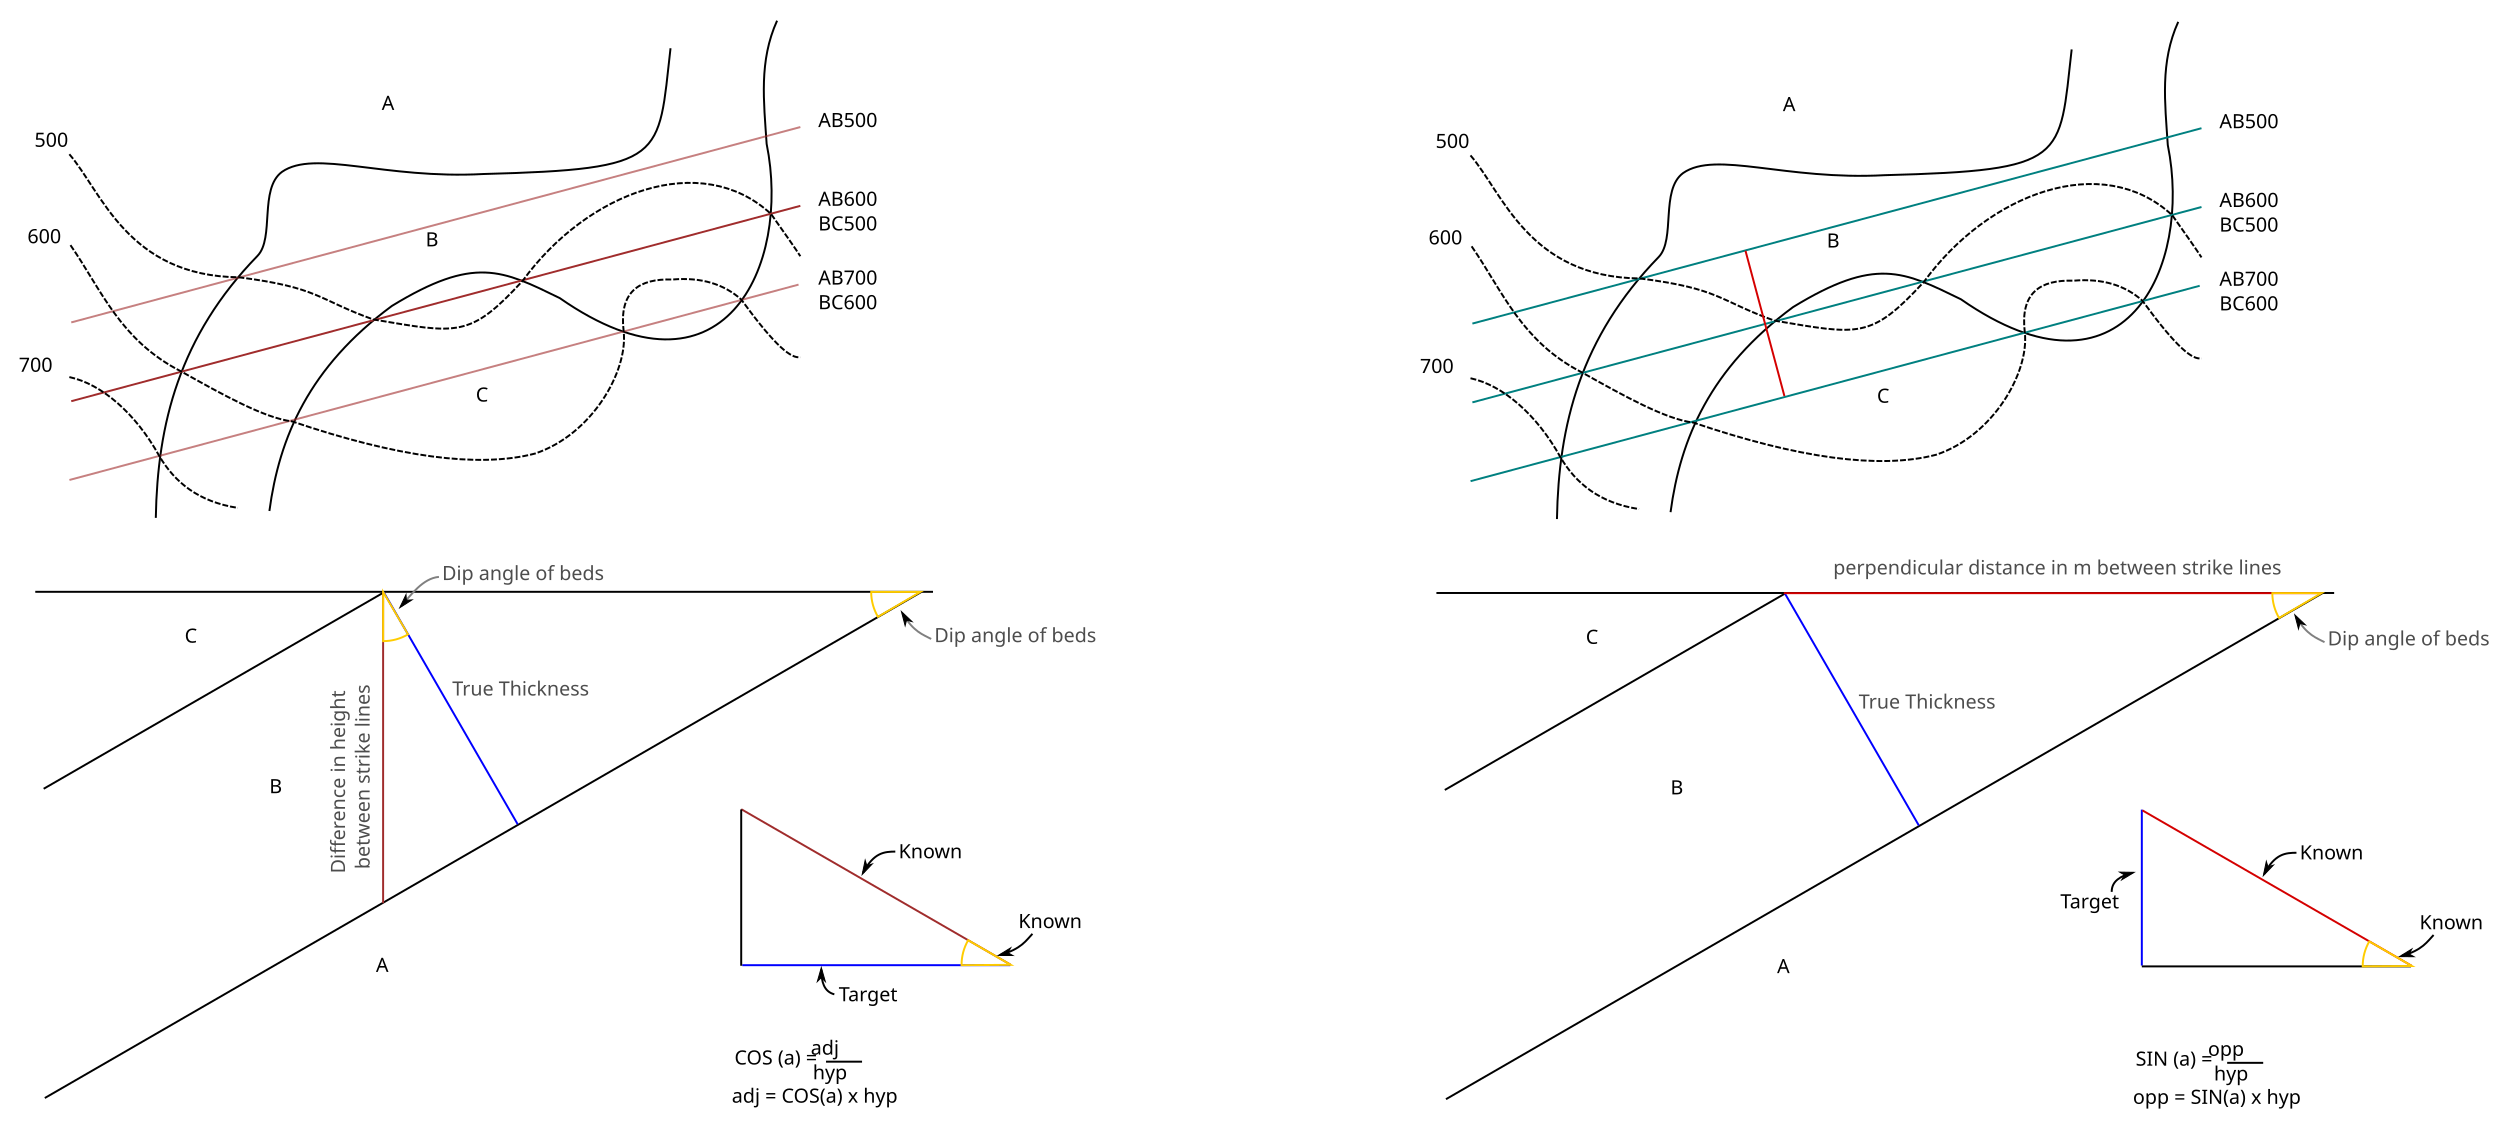
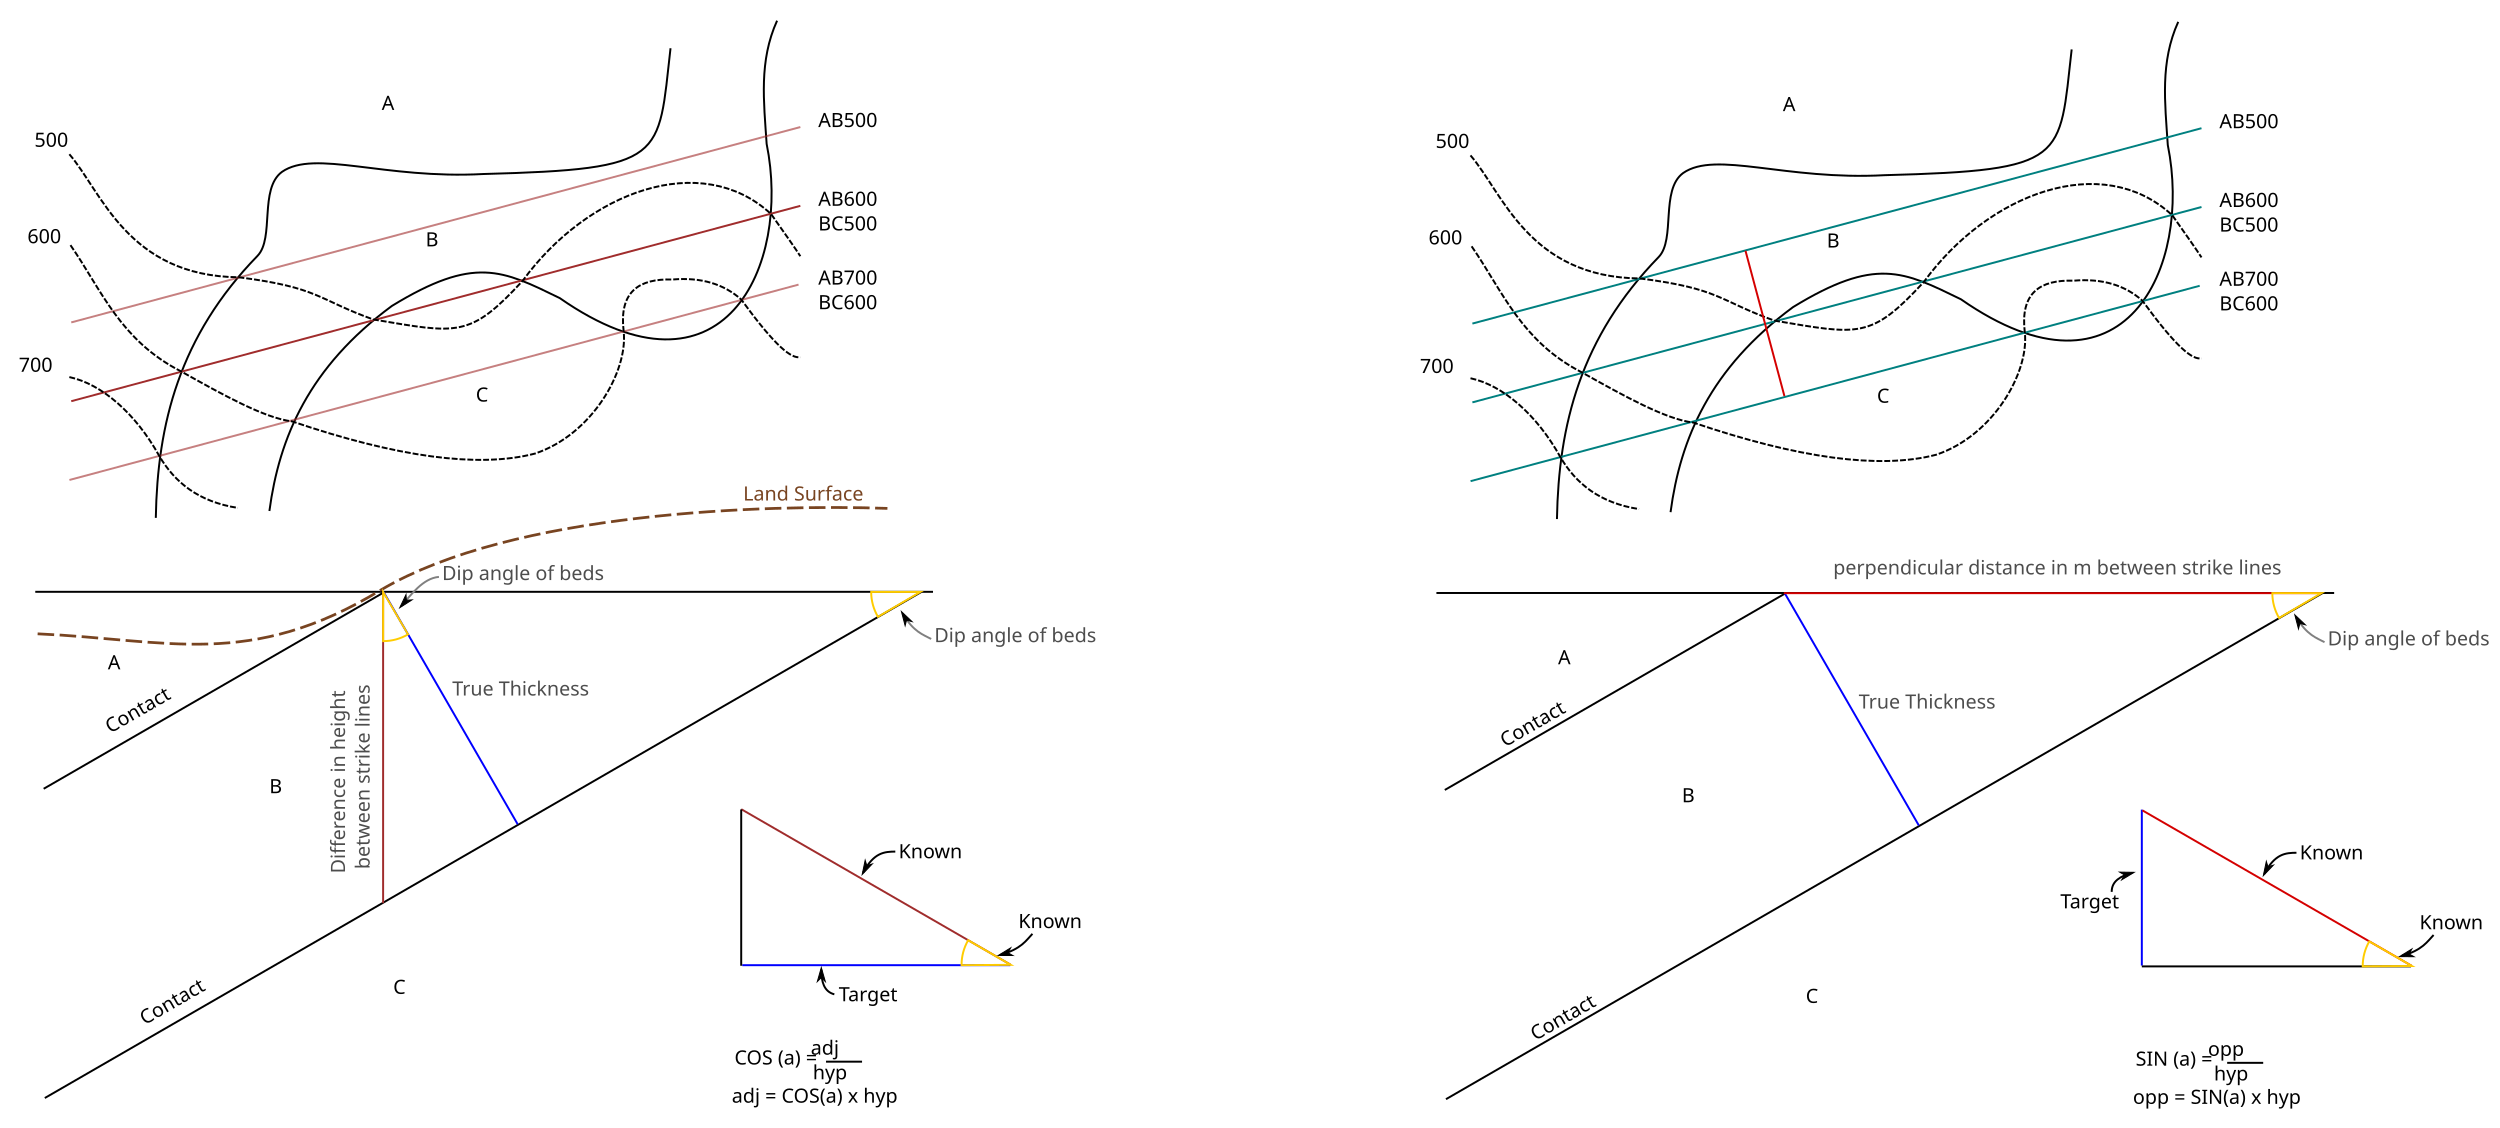
<svg xmlns="http://www.w3.org/2000/svg" width="1269.297" height="572.556" id="svg2" version="1.1">
  <defs id="defs4">
    <marker orient="auto" refY="0" refX="0" id="Arrow1Mend" style="overflow:visible">
      <path id="path4039" d="M 0,0 5,-5 -12.5,0 5,5 0,0 z" style="fill-rule:evenodd;stroke:#000000;stroke-width:1pt" transform="matrix(-0.4,0,0,-0.4,-4,0)" />
    </marker>
    <marker orient="auto" refY="0" refX="0" id="Arrow1Mend-1" style="overflow:visible">
      <path id="path4039-7" d="M 0,0 5,-5 -12.5,0 5,5 0,0 z" style="fill-rule:evenodd;stroke:#000000;stroke-width:1pt" transform="matrix(-0.4,0,0,-0.4,-4,0)" />
    </marker>
    <marker orient="auto" refY="0" refX="0" id="Arrow1Mend-1-5" style="overflow:visible">
      <path id="path4039-7-1" d="M 0,0 5,-5 -12.5,0 5,5 0,0 z" style="fill-rule:evenodd;stroke:#000000;stroke-width:1pt" transform="matrix(-0.4,0,0,-0.4,-4,0)" />
    </marker>
    <marker orient="auto" refY="0" refX="0" id="Arrow1Mend-2" style="overflow:visible">
      <path id="path4039-0" d="M 0,0 5,-5 -12.5,0 5,5 0,0 z" style="fill-rule:evenodd;stroke:#000000;stroke-width:1pt" transform="matrix(-0.4,0,0,-0.4,-4,0)" />
    </marker>
    <marker orient="auto" refY="0" refX="0" id="marker4730" style="overflow:visible">
      <path id="path4732" d="M 0,0 5,-5 -12.5,0 5,5 0,0 z" style="fill-rule:evenodd;stroke:#000000;stroke-width:1pt" transform="matrix(-0.4,0,0,-0.4,-4,0)" />
    </marker>
    <marker orient="auto" refY="0" refX="0" id="Arrow1Mend-9" style="overflow:visible">
      <path id="path4039-07" d="M 0,0 5,-5 -12.5,0 5,5 0,0 z" style="fill-rule:evenodd;stroke:#000000;stroke-width:1pt" transform="matrix(-0.4,0,0,-0.4,-4,0)" />
    </marker>
    <marker orient="auto" refY="0" refX="0" id="Arrow1Mend-15" style="overflow:visible">
      <path id="path4039-8" d="M 0,0 5,-5 -12.5,0 5,5 0,0 z" style="fill-rule:evenodd;stroke:#000000;stroke-width:1pt" transform="matrix(-0.4,0,0,-0.4,-4,0)" />
    </marker>
    <marker orient="auto" refY="0" refX="0" id="Arrow1Mend-4" style="overflow:visible">
      <path id="path4039-2" d="M 0,0 5,-5 -12.5,0 5,5 0,0 z" style="fill-rule:evenodd;stroke:#000000;stroke-width:1pt" transform="matrix(-0.4,0,0,-0.4,-4,0)" />
    </marker>
  </defs>
  <g id="layer1" transform="translate(-57.09547,3.112698)">
    <path style="fill:none;stroke:#000000;stroke-width:1px;stroke-linecap:butt;stroke-linejoin:miter;stroke-opacity:1" d="m 75,297.362 455.799,0" id="path3755" />
    <path style="fill:none;stroke:#000000;stroke-width:1px;stroke-linecap:butt;stroke-linejoin:miter;stroke-opacity:1" d="M 525,297.362 79.848,554.371" id="path3782" />
    <path style="fill:none;stroke:#000000;stroke-width:1px;stroke-linecap:butt;stroke-linejoin:miter;stroke-opacity:1" d="M 252.172,297.535 79.261,397.365" id="path3784" />
  </g>
  <g id="layer2" transform="translate(-57.09547,3.112698)">
    <path style="fill:none;stroke:#0000ff;stroke-width:1px;stroke-linecap:butt;stroke-linejoin:miter;stroke-opacity:1" d="m 251.891,297.535 68.043,117.855" id="path3786" />
    <path style="fill:none;stroke:#a02c2c;stroke-width:1px;stroke-linecap:butt;stroke-linejoin:miter;stroke-opacity:1" d="m 251.609,297.535 0,157.889" id="path3788" />
  </g>
  <g id="layer5" transform="translate(-57.09547,3.112698)">
    <path style="fill:none;stroke:#0000ff;stroke-width:1px;stroke-linecap:butt;stroke-linejoin:miter;stroke-opacity:1" d="m 570.05,486.931 -136.087,0" id="path3786-4" />
    <path style="fill:none;stroke:#a02c2c;stroke-width:1px;stroke-linecap:butt;stroke-linejoin:miter;stroke-opacity:1" d="M 570.191,486.687 433.455,407.743" id="path3788-5" />
    <path transform="matrix(0.8660254,0.5,-0.5,0.8660254,264.8496,-33.01704)" style="fill:none;stroke:#ffcc00;stroke-width:1;stroke-miterlimit:4;stroke-opacity:1;stroke-dasharray:none" id="path3793-7-5" d="m 502.848,310.058 c -2.248,-3.832 -3.434,-8.195 -3.434,-12.638 l 24.976,0 z" />
    <path style="fill:none;stroke:#000000;stroke-width:1px;stroke-linecap:butt;stroke-linejoin:miter;stroke-opacity:1" d="m 433.421,407.86 0,79.367" id="path3999" />
    <text xml:space="preserve" style="font-size:10px;font-style:normal;font-weight:normal;text-align:start;line-height:125%;letter-spacing:0px;word-spacing:0px;text-anchor:start;fill:#000000;fill-opacity:1;stroke:none;font-family:Sans" x="513.35" y="432.627" id="text4001">
      <tspan id="tspan4003" x="513.35" y="432.627">Known</tspan>
    </text>
    <text xml:space="preserve" style="font-size:10px;font-style:normal;font-weight:normal;text-align:start;line-height:125%;letter-spacing:0px;word-spacing:0px;text-anchor:start;fill:#000000;fill-opacity:1;stroke:none;font-family:Sans" x="574.142" y="468.089" id="text4005">
      <tspan id="tspan4007" x="574.142" y="468.089">Known</tspan>
    </text>
    <text xml:space="preserve" style="font-size:10px;font-style:normal;font-weight:normal;text-align:start;line-height:125%;letter-spacing:0px;word-spacing:0px;text-anchor:start;fill:#000000;fill-opacity:1;stroke:none;font-family:Sans" x="482.954" y="505.239" id="text4009">
      <tspan id="tspan4011" x="482.954" y="505.239">Target</tspan>
    </text>
    <path style="fill:none;stroke:#000000;stroke-width:1px;stroke-linecap:butt;stroke-linejoin:miter;stroke-opacity:1;marker-end:url(#Arrow1Mend)" d="m 511.661,429.25 c -5.441,0.06 -10.882,0.357 -16.324,10.695" id="path4013" />
    <path style="fill:none;stroke:#000000;stroke-width:1px;stroke-linecap:butt;stroke-linejoin:miter;stroke-opacity:1;marker-end:url(#Arrow1Mend)" d="m 581.285,471.008 c -3.136,3.244 -5.571,7.692 -16.324,10.695" id="path4013-1" />
    <path style="fill:none;stroke:#000000;stroke-width:1px;stroke-linecap:butt;stroke-linejoin:miter;stroke-opacity:1;marker-end:url(#Arrow1Mend-1)" d="m 480.703,501.721 c -5.232,-1.363 -6.607,-6.309 -6.614,-12.524" id="path4507" />
    <text xml:space="preserve" style="font-size:10px;font-style:normal;font-weight:normal;text-align:start;line-height:125%;letter-spacing:0px;word-spacing:0px;text-anchor:start;fill:#000000;fill-opacity:1;stroke:none;font-family:Sans" x="430" y="537.362" id="text4693">
      <tspan id="tspan4695" x="430" y="537.362">COS (a) = </tspan>
      <tspan x="430" y="549.862" id="tspan4697" />
    </text>
    <text xml:space="preserve" style="font-size:10px;font-style:normal;font-weight:normal;text-align:start;line-height:125%;letter-spacing:0px;word-spacing:0px;text-anchor:start;fill:#000000;fill-opacity:1;stroke:none;font-family:Sans" x="485" y="532.362" id="text4703">
      <tspan id="tspan4705" x="485" y="532.362" style="text-align:center;text-anchor:middle">adj</tspan>
      <tspan x="485" y="544.862" id="tspan4707" style="text-align:center;text-anchor:middle">hyp</tspan>
    </text>
    <path style="fill:none;stroke:#000000;stroke-width:1px;stroke-linecap:butt;stroke-linejoin:miter;stroke-opacity:1" d="m 476.481,535.916 18.294,0" id="path4709" />
    <text xml:space="preserve" style="font-size:10px;font-style:normal;font-weight:normal;text-align:start;line-height:125%;letter-spacing:0px;word-spacing:0px;text-anchor:start;fill:#000000;fill-opacity:1;stroke:none;font-family:Sans" x="428.636" y="556.743" id="text4711">
      <tspan id="tspan4713" x="428.636" y="556.743">adj = COS(a) x hyp</tspan>
    </text>
  </g>
  <g id="layer6" transform="translate(-57.09547,3.112698)">
    <path style="fill:none;stroke:#000000;stroke-width:1px;stroke-linecap:butt;stroke-linejoin:miter;stroke-opacity:1" d="m 786.389,297.958 455.799,0" id="path3755-1" />
    <path style="fill:none;stroke:#000000;stroke-width:1px;stroke-linecap:butt;stroke-linejoin:miter;stroke-opacity:1" d="M 1236.389,297.958 791.238,554.966" id="path3782-6" />
    <path style="fill:none;stroke:#000000;stroke-width:1px;stroke-linecap:butt;stroke-linejoin:miter;stroke-opacity:1" d="M 963.561,298.13 790.65,397.961" id="path3784-4" />
    <path style="fill:none;stroke:#0000ff;stroke-width:1px;stroke-linecap:butt;stroke-linejoin:miter;stroke-opacity:1" d="m 963.28,298.13 68.043,117.855" id="path3786-0" />
    <path style="fill:none;stroke:#d40000;stroke-width:1px;stroke-linecap:butt;stroke-linejoin:miter;stroke-opacity:1" d="m 962.778,298.045 272.518,0" id="path3788-6" />
    <path style="fill:none;stroke:#0000ff;stroke-width:1px;stroke-linecap:butt;stroke-linejoin:miter;stroke-opacity:1" d="m 1144.539,407.941 0,79.17" id="path3786-4-1" />
    <path style="fill:none;stroke:#d40000;stroke-width:1px;stroke-linecap:butt;stroke-linejoin:miter;stroke-opacity:1" d="M 1281.58,487.283 1144.844,408.338" id="path3788-5-8" />
    <path style="fill:none;stroke:#000000;stroke-width:1px;stroke-linecap:butt;stroke-linejoin:miter;stroke-opacity:1" d="m 1281.212,487.543 -136.681,0" id="path3999-8" />
    <text xml:space="preserve" style="font-size:10px;font-style:normal;font-weight:normal;text-align:start;line-height:125%;letter-spacing:0px;word-spacing:0px;text-anchor:start;fill:#000000;fill-opacity:1;stroke:none;font-family:Sans" x="1224.739" y="433.223" id="text4001-4">
      <tspan id="tspan4003-1" x="1224.739" y="433.223">Known</tspan>
    </text>
    <text xml:space="preserve" style="font-size:10px;font-style:normal;font-weight:normal;text-align:start;line-height:125%;letter-spacing:0px;word-spacing:0px;text-anchor:start;fill:#000000;fill-opacity:1;stroke:none;font-family:Sans" x="1285.531" y="468.684" id="text4005-4">
      <tspan id="tspan4007-3" x="1285.531" y="468.684">Known</tspan>
    </text>
    <text xml:space="preserve" style="font-size:10px;font-style:normal;font-weight:normal;text-align:start;line-height:125%;letter-spacing:0px;word-spacing:0px;text-anchor:start;fill:#000000;fill-opacity:1;stroke:none;font-family:Sans" x="1103.197" y="458.072" id="text4009-9">
      <tspan id="tspan4011-8" x="1103.197" y="458.072">Target</tspan>
    </text>
    <path style="fill:none;stroke:#000000;stroke-width:1px;stroke-linecap:butt;stroke-linejoin:miter;stroke-opacity:1;marker-end:url(#Arrow1Mend)" d="m 1223.051,429.845 c -5.441,0.06 -10.882,0.357 -16.324,10.695" id="path4013-8" />
    <path style="fill:none;stroke:#000000;stroke-width:1px;stroke-linecap:butt;stroke-linejoin:miter;stroke-opacity:1;marker-end:url(#Arrow1Mend)" d="m 1292.675,471.603 c -3.136,3.244 -5.571,7.692 -16.324,10.695" id="path4013-1-0" />
    <path style="fill:none;stroke:#000000;stroke-width:1px;stroke-linecap:butt;stroke-linejoin:miter;stroke-opacity:1;marker-end:url(#Arrow1Mend-1)" d="m 1129.25,449.691 c -0.038,-5.407 4.384,-8.014 10.386,-9.63" id="path4507-8" />
    <text xml:space="preserve" style="font-size:10px;font-style:normal;font-weight:normal;text-align:start;line-height:125%;letter-spacing:0px;word-spacing:0px;text-anchor:start;fill:#000000;fill-opacity:1;stroke:none;font-family:Sans" x="1141.389" y="537.958" id="text4693-7">
      <tspan id="tspan4695-7" x="1141.389" y="537.958">SIN (a) = </tspan>
      <tspan x="1141.389" y="550.458" id="tspan4697-8" />
    </text>
    <text xml:space="preserve" style="font-size:10px;font-style:normal;font-weight:normal;text-align:start;line-height:125%;letter-spacing:0px;word-spacing:0px;text-anchor:start;fill:#000000;fill-opacity:1;stroke:none;font-family:Sans" x="1196.389" y="532.958" id="text4703-3">
      <tspan id="tspan4705-8" x="1196.389" y="532.958" style="text-align:center;text-anchor:middle">opp</tspan>
      <tspan x="1196.389" y="545.458" id="tspan4707-3" style="text-align:center;text-anchor:middle">hyp</tspan>
    </text>
    <path style="fill:none;stroke:#000000;stroke-width:1px;stroke-linecap:butt;stroke-linejoin:miter;stroke-opacity:1" d="m 1187.87,536.512 18.294,0" id="path4709-7" />
    <text xml:space="preserve" style="font-size:10px;font-style:normal;font-weight:normal;text-align:start;line-height:125%;letter-spacing:0px;word-spacing:0px;text-anchor:start;fill:#000000;fill-opacity:1;stroke:none;font-family:Sans" x="1140.025" y="557.338" id="text4711-1">
      <tspan id="tspan4713-0" x="1140.025" y="557.338">opp = SIN(a) x hyp</tspan>
    </text>
    <path transform="translate(711.3894,0.5954839)" style="fill:none;stroke:#ffcc00;stroke-width:1;stroke-miterlimit:4;stroke-opacity:1;stroke-dasharray:none" id="path3793-73" d="m 502.848,310.058 c -2.248,-3.832 -3.434,-8.195 -3.434,-12.638 l 24.976,0 z" />
-     <text xml:space="preserve" style="font-size:10px;font-style:normal;font-weight:normal;text-align:start;line-height:125%;letter-spacing:0px;word-spacing:0px;text-anchor:start;fill:#000000;fill-opacity:1;stroke:none;font-family:Sans" x="862.239" y="323.787" id="text3838-0">
-       <tspan id="tspan3840-9" x="862.239" y="323.787">C</tspan>
-     </text>
-     <text xml:space="preserve" style="font-size:10px;font-style:normal;font-weight:normal;text-align:start;line-height:125%;letter-spacing:0px;word-spacing:0px;text-anchor:start;fill:#000000;fill-opacity:1;stroke:none;font-family:Sans" x="905.225" y="400.207" id="text3842-9">
-       <tspan id="tspan3844-6" x="905.225" y="400.207">B</tspan>
-     </text>
-     <text xml:space="preserve" style="font-size:10px;font-style:normal;font-weight:normal;text-align:start;line-height:125%;letter-spacing:0px;word-spacing:0px;text-anchor:start;fill:#000000;fill-opacity:1;stroke:none;font-family:Sans" x="959.355" y="490.955" id="text3846-8">
-       <tspan id="tspan3848-3" x="959.355" y="490.955">A</tspan>
-     </text>
    <path style="fill:none;stroke:#000000;stroke-width:1;stroke-linecap:butt;stroke-linejoin:miter;stroke-miterlimit:4;stroke-opacity:1;stroke-dasharray:none;stroke-dashoffset:0" d="m 847.589,260.417 c 0.825,-47.757 11.953,-92.22 51.624,-133.015 8.708,-8.955 0.779,-34.056 12.431,-42.654 16.573,-11.554 51.881,3.825 102.284,1.086 93.317,-2.468 88.605,-7.8 94.995,-63.853" id="path3851-48" />
    <path style="fill:none;stroke:#000000;stroke-width:1;stroke-linecap:butt;stroke-linejoin:miter;stroke-miterlimit:4;stroke-opacity:1;stroke-dasharray:none;stroke-dashoffset:0" d="m 905.266,256.922 c 5.004,-37.398 20.115,-73.064 62.188,-104.107 41.903,-25.626 55.944,-18.278 85.24,-3.98 83.108,57.944 117.626,-16.019 105.03,-78.301 -1.423,-21.601 -3.972,-42.076 5.299,-62.55" id="path3851-4-4" />
    <path style="fill:none;stroke:#008080;stroke-width:1px;stroke-linecap:butt;stroke-linejoin:miter;stroke-opacity:1" d="M 804.651,201.173 1174.836,101.982" id="path3889-9" />
    <path style="fill:none;stroke:#008080;stroke-width:1px;stroke-linecap:butt;stroke-linejoin:miter;stroke-opacity:1" d="M 804.651,161.173 1174.836,61.982" id="path3889-8-9" />
    <path style="fill:none;stroke:#008080;stroke-width:1px;stroke-linecap:butt;stroke-linejoin:miter;stroke-opacity:1" d="M 803.738,241.173 1173.923,141.982" id="path3889-82-2" />
    <text xml:space="preserve" style="font-size:10px;font-style:normal;font-weight:normal;text-align:start;line-height:125%;letter-spacing:0px;word-spacing:0px;text-anchor:start;fill:#000000;fill-opacity:1;stroke:none;font-family:Sans" x="1183.923" y="61.982" id="text3916-5">
      <tspan x="1183.923" y="61.982" id="tspan3936-5">AB500</tspan>
    </text>
    <text xml:space="preserve" style="font-size:10px;font-style:normal;font-weight:normal;text-align:start;line-height:125%;letter-spacing:0px;word-spacing:0px;text-anchor:start;fill:#000000;fill-opacity:1;stroke:none;font-family:Sans" x="1183.923" y="101.982" id="text3920-3">
      <tspan id="tspan3922-3" x="1183.923" y="101.982">AB600</tspan>
      <tspan x="1183.923" y="114.482" id="tspan3934-3">BC500</tspan>
    </text>
    <text xml:space="preserve" style="font-size:10px;font-style:normal;font-weight:normal;text-align:start;line-height:125%;letter-spacing:0px;word-spacing:0px;text-anchor:start;fill:#000000;fill-opacity:1;stroke:none;font-family:Sans" x="1183.923" y="141.982" id="text3924-7">
      <tspan id="tspan3926-4" x="1183.923" y="141.982">AB700</tspan>
      <tspan x="1183.923" y="154.482" id="tspan3932-3">BC600</tspan>
    </text>
    <text xml:space="preserve" style="font-size:10px;font-style:normal;font-weight:normal;text-align:start;line-height:125%;letter-spacing:0px;word-spacing:0px;text-anchor:start;fill:#000000;fill-opacity:1;stroke:none;font-family:Sans" x="962.294" y="53.31" id="text3940-8">
      <tspan id="tspan3942-0" x="962.294" y="53.31">A</tspan>
    </text>
    <text xml:space="preserve" style="font-size:10px;font-style:normal;font-weight:normal;text-align:start;line-height:125%;letter-spacing:0px;word-spacing:0px;text-anchor:start;fill:#000000;fill-opacity:1;stroke:none;font-family:Sans" x="984.583" y="122.565" id="text3944-8">
      <tspan id="tspan3946-8" x="984.583" y="122.565">B</tspan>
    </text>
    <text xml:space="preserve" style="font-size:10px;font-style:normal;font-weight:normal;text-align:start;line-height:125%;letter-spacing:0px;word-spacing:0px;text-anchor:start;fill:#000000;fill-opacity:1;stroke:none;font-family:Sans" x="1010.056" y="201.373" id="text3948-0">
      <tspan id="tspan3950-6" x="1010.056" y="201.373">C</tspan>
    </text>
    <path style="fill:none;stroke:#000000;stroke-width:1;stroke-linecap:butt;stroke-linejoin:miter;stroke-miterlimit:4;stroke-opacity:1;stroke-dasharray:3, 1;stroke-dashoffset:0" d="m 804.265,121.948 c 15.772,22.749 25.23,48.368 56.288,64.169 21.237,11.908 42.385,23.69 56.288,25.33 52.886,17.974 94.4,23.865 123.272,16.324 28.943,-9.663 47.194,-41.731 45.031,-61.917 -2.523,-20.426 7.824,-26.993 24.767,-26.456 14.724,-1.259 26.178,2.386 34.899,10.132 17.819,24.509 25.64,30.135 30.026,29.27" id="path3952-8" />
    <path style="fill:none;stroke:#000000;stroke-width:1;stroke-linecap:butt;stroke-linejoin:miter;stroke-miterlimit:4;stroke-opacity:1;stroke-dasharray:3, 1;stroke-dashoffset:0" d="m 803.702,75.791 c 16.426,19.042 29.516,61.924 86.121,62.48 40.715,5.211 39.777,11.193 68.109,21.39 43.006,7.231 49.004,9.631 75.989,-19.701 32.724,-44.916 90.403,-66.714 126.086,-33.773 6.782,9.582 12.519,17.771 14.828,21.39" id="path3954-1" />
    <path style="fill:none;stroke:#000000;stroke-width:1;stroke-linecap:butt;stroke-linejoin:miter;stroke-miterlimit:4;stroke-opacity:1;stroke-dasharray:3, 1;stroke-dashoffset:0" d="m 803.702,188.931 c 16.47,3.544 33.623,18.424 45.594,39.965 7.911,13.553 20.07,23.389 39.965,26.456" id="path3956-9" />
    <text xml:space="preserve" style="font-size:10px;font-style:normal;font-weight:normal;text-align:start;line-height:125%;letter-spacing:0px;word-spacing:0px;text-anchor:start;fill:#000000;fill-opacity:1;stroke:none;font-family:Sans" x="778.011" y="186.248" id="text3960-8">
      <tspan id="tspan3962-9" x="778.011" y="186.248">700</tspan>
    </text>
    <text xml:space="preserve" style="font-size:10px;font-style:normal;font-weight:normal;text-align:start;line-height:125%;letter-spacing:0px;word-spacing:0px;text-anchor:start;fill:#000000;fill-opacity:1;stroke:none;font-family:Sans" x="782.389" y="120.973" id="text3964-7">
      <tspan id="tspan3966-2" x="782.389" y="120.973">600</tspan>
    </text>
    <text xml:space="preserve" style="font-size:10px;font-style:normal;font-weight:normal;text-align:start;line-height:125%;letter-spacing:0px;word-spacing:0px;text-anchor:start;fill:#000000;fill-opacity:1;stroke:none;font-family:Sans" x="785.972" y="72.017" id="text3968-2">
      <tspan id="tspan3970-8" x="785.972" y="72.017">500</tspan>
    </text>
    <path transform="matrix(0.8660254,0.5,-0.5,0.8660254,976.239,-32.42155)" style="fill:none;stroke:#ffcc00;stroke-width:1;stroke-miterlimit:4;stroke-opacity:1;stroke-dasharray:none" id="path3793-7-5-9" d="m 502.848,310.058 c -2.248,-3.832 -3.434,-8.195 -3.434,-12.638 l 24.976,0 z" />
    <path style="fill:none;stroke:#d40000;stroke-width:1px;stroke-linecap:butt;stroke-linejoin:miter;stroke-opacity:1" d="m 943.305,124.182 19.775,73.802" id="path5103" />
    <text xml:space="preserve" style="font-size:10px;font-style:normal;font-weight:normal;text-align:start;line-height:125%;letter-spacing:0px;word-spacing:0px;text-anchor:start;fill:#4d4d4d;fill-opacity:1;stroke:none;font-family:Sans" x="987.861" y="288.529" id="text5105">
      <tspan id="tspan5107" x="987.861" y="288.529">perpendicular distance in m between strike lines</tspan>
    </text>
    <text xml:space="preserve" style="font-size:10px;font-style:normal;font-weight:normal;text-align:start;line-height:125%;letter-spacing:0px;word-spacing:0px;text-anchor:start;fill:#4d4d4d;fill-opacity:1;stroke:none;font-family:Sans" x="1000.808" y="356.638" id="text5109">
      <tspan id="tspan5111" x="1000.808" y="356.638">True Thickness</tspan>
    </text>
    <text xml:space="preserve" style="font-size:10px;font-style:normal;font-weight:normal;text-align:start;line-height:125%;letter-spacing:0px;word-spacing:0px;text-anchor:start;fill:#4d4d4d;fill-opacity:1;stroke:none;font-family:Sans" x="1238.907" y="324.553" id="text5113">
      <tspan id="tspan5115" x="1238.907" y="324.553">Dip angle of beds</tspan>
    </text>
    <text xml:space="preserve" style="font-size:10px;font-style:normal;font-weight:normal;text-align:start;line-height:125%;letter-spacing:0px;word-spacing:0px;text-anchor:start;fill:#4d4d4d;fill-opacity:1;stroke:none;font-family:Sans" x="286.72" y="350.026" id="text5109-2">
      <tspan id="tspan5111-8" x="286.72" y="350.026">True Thickness</tspan>
    </text>
    <text xml:space="preserve" style="font-size:10px;font-style:normal;font-weight:normal;text-align:center;line-height:125%;letter-spacing:0px;word-spacing:0px;text-anchor:middle;fill:#4d4d4d;fill-opacity:1;stroke:none;font-family:Sans" x="-384.77" y="232.262" id="text5138" transform="matrix(0,-1,1,0,0,0)">
      <tspan id="tspan5140" x="-384.77" y="232.262">Difference in height</tspan>
      <tspan x="-384.77" y="244.762" id="tspan5142">between strike lines</tspan>
    </text>
    <path style="fill:none;stroke:#808080;stroke-width:1px;stroke-linecap:butt;stroke-linejoin:miter;stroke-opacity:1;marker-end:url(#Arrow1Mend)" d="m 1237.301,322.946 c -3.945,-2.19 -8.872,-3.39 -14.555,-12.999" id="path4013-1-0-8" />
    <text xml:space="preserve" style="font-size:10px;font-style:normal;font-weight:normal;text-align:start;line-height:125%;letter-spacing:0px;word-spacing:0px;text-anchor:start;fill:#4d4d4d;fill-opacity:1;stroke:none;font-family:Sans" x="531.476" y="322.917" id="text5113-6">
      <tspan id="tspan5115-1" x="531.476" y="322.917">Dip angle of beds</tspan>
    </text>
    <path style="fill:none;stroke:#808080;stroke-width:1px;stroke-linecap:butt;stroke-linejoin:miter;stroke-opacity:1;marker-end:url(#Arrow1Mend)" d="m 529.87,321.309 c -3.945,-2.19 -8.872,-3.39 -14.555,-12.999" id="path4013-1-0-8-2" />
    <text xml:space="preserve" style="font-size:10px;font-style:normal;font-weight:normal;text-align:start;line-height:125%;letter-spacing:0px;word-spacing:0px;text-anchor:start;fill:#4d4d4d;fill-opacity:1;stroke:none;font-family:Sans" x="281.555" y="291.395" id="text5113-5">
      <tspan id="tspan5115-8" x="281.555" y="291.395">Dip angle of beds</tspan>
    </text>
    <path style="fill:none;stroke:#808080;stroke-width:1px;stroke-linecap:butt;stroke-linejoin:miter;stroke-opacity:1;marker-end:url(#Arrow1Mend)" d="m 279.949,289.788 c -8.171,0.671 -14.276,9.281 -19.199,14.863" id="path4013-1-0-8-6" />
+     <text xml:space="preserve" style="font-size:10px;font-style:normal;font-weight:normal;text-align:start;line-height:125%;letter-spacing:0px;word-spacing:0px;text-anchor:start;fill:#000000;fill-opacity:1;stroke:none;font-family:Sans" x="523.031" y="736.587" id="text3183" transform="matrix(0.8660254,-0.5,0.5,0.8660254,0,0)">
+       <tspan id="tspan3185" x="523.031" y="736.587">Contact</tspan>
+     </text>
+     <text xml:space="preserve" style="font-size:10px;font-style:normal;font-weight:normal;text-align:start;line-height:125%;letter-spacing:0px;word-spacing:0px;text-anchor:start;fill:#000000;fill-opacity:1;stroke:none;font-family:Sans" x="461.839" y="873.349" id="text3183-8" transform="matrix(0.8660254,-0.5,0.5,0.8660254,0,0)">
+       <tspan id="tspan3185-8" x="461.839" y="873.349">Contact</tspan>
+     </text>
+     <text xml:space="preserve" style="font-size:10px;font-style:normal;font-weight:normal;text-align:start;line-height:125%;letter-spacing:0px;word-spacing:0px;text-anchor:start;fill:#000000;fill-opacity:1;stroke:none;font-family:Sans" x="-86.804" y="376.43" id="text3183-2" transform="matrix(0.8660254,-0.5,0.5,0.8660254,0,0)">
+       <tspan id="tspan3185-4" x="-86.804" y="376.43">Contact</tspan>
+     </text>
+     <text xml:space="preserve" style="font-size:10px;font-style:normal;font-weight:normal;text-align:start;line-height:125%;letter-spacing:0px;word-spacing:0px;text-anchor:start;fill:#000000;fill-opacity:1;stroke:none;font-family:Sans" x="-145.669" y="513.412" id="text3183-5" transform="matrix(0.8660254,-0.5,0.5,0.8660254,0,0)">
+       <tspan id="tspan3185-5" x="-145.669" y="513.412">Contact</tspan>
+     </text>
+     <path style="fill:none;stroke:#784421;stroke-width:1.4;stroke-linecap:butt;stroke-linejoin:miter;stroke-miterlimit:4;stroke-opacity:1;stroke-dasharray:8.4, 2.8;stroke-dashoffset:0" d="m 19.105,321.804 c 66.171,2.876 107.527,18.323 174.332,-22.289 66.892,-39.634 194.964,-43.525 257.12,-41.394" id="path3226" transform="translate(57.09547,-3.112698)" />
+     <text xml:space="preserve" style="font-size:10px;font-style:normal;font-weight:normal;text-align:start;line-height:125%;letter-spacing:0px;word-spacing:0px;text-anchor:start;fill:#784421;fill-opacity:1;stroke:none;font-family:Sans" x="434.417" y="251.028" id="text4055">
+       <tspan id="tspan4057" x="434.417" y="251.028">Land Surface</tspan>
+     </text>
  </g>
  <g id="layer3" transform="translate(-57.09547,3.112698)">
    <path style="fill:none;stroke:#ffcc00;stroke-width:1;stroke-miterlimit:4;stroke-opacity:1;stroke-dasharray:none" id="path3793" d="m 502.848,310.058 c -2.248,-3.832 -3.434,-8.195 -3.434,-12.638 l 24.976,0 z" />
    <path transform="matrix(0,-1,1,0,-45.79738,821.8206)" style="fill:none;stroke:#ffcc00;stroke-width:1;stroke-miterlimit:4;stroke-opacity:1;stroke-dasharray:none" id="path3793-7" d="m 502.848,310.058 c -2.248,-3.832 -3.434,-8.195 -3.434,-12.638 l 24.976,0 z" />
-     <text xml:space="preserve" style="font-size:10px;font-style:normal;font-weight:normal;text-align:start;line-height:125%;letter-spacing:0px;word-spacing:0px;text-anchor:start;fill:#000000;fill-opacity:1;stroke:none;font-family:Sans" x="150.849" y="323.191" id="text3838">
-       <tspan id="tspan3840" x="150.849" y="323.191">C</tspan>
+     <text xml:space="preserve" style="font-size:10px;font-style:normal;font-weight:normal;text-align:start;line-height:125%;letter-spacing:0px;word-spacing:0px;text-anchor:start;fill:#000000;fill-opacity:1;stroke:none;font-family:Sans" x="256.722" y="501.504" id="text3838">
+       <tspan id="tspan3840" x="256.722" y="501.504">C</tspan>
    </text>
    <text xml:space="preserve" style="font-size:10px;font-style:normal;font-weight:normal;text-align:start;line-height:125%;letter-spacing:0px;word-spacing:0px;text-anchor:start;fill:#000000;fill-opacity:1;stroke:none;font-family:Sans" x="193.835" y="399.611" id="text3842">
      <tspan id="tspan3844" x="193.835" y="399.611">B</tspan>
    </text>
-     <text xml:space="preserve" style="font-size:10px;font-style:normal;font-weight:normal;text-align:start;line-height:125%;letter-spacing:0px;word-spacing:0px;text-anchor:start;fill:#000000;fill-opacity:1;stroke:none;font-family:Sans" x="247.966" y="490.359" id="text3846">
-       <tspan id="tspan3848" x="247.966" y="490.359">A</tspan>
+     <text xml:space="preserve" style="font-size:10px;font-style:normal;font-weight:normal;text-align:start;line-height:125%;letter-spacing:0px;word-spacing:0px;text-anchor:start;fill:#000000;fill-opacity:1;stroke:none;font-family:Sans" x="111.843" y="336.724" id="text3846">
+       <tspan id="tspan3848" x="111.843" y="336.724">A</tspan>
+     </text>
+     <text xml:space="preserve" style="font-size:10px;font-style:normal;font-weight:normal;text-align:start;line-height:125%;letter-spacing:0px;word-spacing:0px;text-anchor:start;fill:#000000;fill-opacity:1;stroke:none;font-family:Sans" x="973.91" y="506.094" id="text3838-1">
+       <tspan id="tspan3840-7" x="973.91" y="506.094">C</tspan>
+     </text>
+     <text xml:space="preserve" style="font-size:10px;font-style:normal;font-weight:normal;text-align:start;line-height:125%;letter-spacing:0px;word-spacing:0px;text-anchor:start;fill:#000000;fill-opacity:1;stroke:none;font-family:Sans" x="911.023" y="404.201" id="text3842-4">
+       <tspan id="tspan3844-0" x="911.023" y="404.201">B</tspan>
+     </text>
+     <text xml:space="preserve" style="font-size:10px;font-style:normal;font-weight:normal;text-align:start;line-height:125%;letter-spacing:0px;word-spacing:0px;text-anchor:start;fill:#000000;fill-opacity:1;stroke:none;font-family:Sans" x="848.136" y="334.15" id="text3846-9">
+       <tspan id="tspan3848-4" x="848.136" y="334.15">A</tspan>
    </text>
  </g>
  <g id="layer4" transform="translate(-57.09547,3.112698)">
    <path style="fill:none;stroke:#000000;stroke-width:1;stroke-linecap:butt;stroke-linejoin:miter;stroke-miterlimit:4;stroke-opacity:1;stroke-dasharray:none;stroke-dashoffset:0" d="m 136.2,259.821 c 0.825,-47.757 11.953,-92.22 51.624,-133.015 8.708,-8.955 0.779,-34.056 12.431,-42.654 16.573,-11.554 51.881,3.825 102.284,1.086 93.317,-2.468 88.605,-7.8 94.995,-63.853" id="path3851" />
    <path style="fill:none;stroke:#000000;stroke-width:1;stroke-linecap:butt;stroke-linejoin:miter;stroke-miterlimit:4;stroke-opacity:1;stroke-dasharray:none;stroke-dashoffset:0" d="m 193.876,256.326 c 5.004,-37.398 20.115,-73.064 62.188,-104.107 41.903,-25.626 55.944,-18.278 85.24,-3.98 83.108,57.944 117.626,-16.019 105.03,-78.301 -1.423,-21.601 -3.972,-42.076 5.299,-62.55" id="path3851-4" />
    <path style="fill:none;stroke:#a02c2c;stroke-width:1px;stroke-linecap:butt;stroke-linejoin:miter;stroke-opacity:1" d="M 93.262,200.577 463.447,101.386" id="path3889" />
    <path style="opacity:0.6;fill:none;stroke:#a02c2c;stroke-width:1px;stroke-linecap:butt;stroke-linejoin:miter;stroke-opacity:1" d="M 93.262,160.577 463.447,61.386" id="path3889-8" />
    <path style="opacity:0.6;fill:none;stroke:#a02c2c;stroke-width:1px;stroke-linecap:butt;stroke-linejoin:miter;stroke-opacity:1" d="M 92.349,240.577 462.534,141.386" id="path3889-82" />
    <text xml:space="preserve" style="font-size:10px;font-style:normal;font-weight:normal;text-align:start;line-height:125%;letter-spacing:0px;word-spacing:0px;text-anchor:start;fill:#000000;fill-opacity:1;stroke:none;font-family:Sans" x="472.534" y="61.386" id="text3916">
      <tspan x="472.534" y="61.386" id="tspan3936">AB500</tspan>
    </text>
    <text xml:space="preserve" style="font-size:10px;font-style:normal;font-weight:normal;text-align:start;line-height:125%;letter-spacing:0px;word-spacing:0px;text-anchor:start;fill:#000000;fill-opacity:1;stroke:none;font-family:Sans" x="472.534" y="101.386" id="text3920">
      <tspan id="tspan3922" x="472.534" y="101.386">AB600</tspan>
      <tspan x="472.534" y="113.886" id="tspan3934">BC500</tspan>
    </text>
    <text xml:space="preserve" style="font-size:10px;font-style:normal;font-weight:normal;text-align:start;line-height:125%;letter-spacing:0px;word-spacing:0px;text-anchor:start;fill:#000000;fill-opacity:1;stroke:none;font-family:Sans" x="472.534" y="141.386" id="text3924">
      <tspan id="tspan3926" x="472.534" y="141.386">AB700</tspan>
      <tspan x="472.534" y="153.886" id="tspan3932">BC600</tspan>
    </text>
    <text xml:space="preserve" style="font-size:10px;font-style:normal;font-weight:normal;text-align:start;line-height:125%;letter-spacing:0px;word-spacing:0px;text-anchor:start;fill:#000000;fill-opacity:1;stroke:none;font-family:Sans" x="803.998" y="500.708" id="text3928">
      <tspan id="tspan3930" x="803.998" y="500.708" />
    </text>
    <text xml:space="preserve" style="font-size:10px;font-style:normal;font-weight:normal;text-align:start;line-height:125%;letter-spacing:0px;word-spacing:0px;text-anchor:start;fill:#000000;fill-opacity:1;stroke:none;font-family:Sans" x="250.905" y="52.715" id="text3940">
      <tspan id="tspan3942" x="250.905" y="52.715">A</tspan>
    </text>
    <text xml:space="preserve" style="font-size:10px;font-style:normal;font-weight:normal;text-align:start;line-height:125%;letter-spacing:0px;word-spacing:0px;text-anchor:start;fill:#000000;fill-opacity:1;stroke:none;font-family:Sans" x="273.194" y="121.97" id="text3944">
      <tspan id="tspan3946" x="273.194" y="121.97">B</tspan>
    </text>
    <text xml:space="preserve" style="font-size:10px;font-style:normal;font-weight:normal;text-align:start;line-height:125%;letter-spacing:0px;word-spacing:0px;text-anchor:start;fill:#000000;fill-opacity:1;stroke:none;font-family:Sans" x="298.667" y="200.778" id="text3948">
      <tspan id="tspan3950" x="298.667" y="200.778">C</tspan>
    </text>
    <path style="fill:none;stroke:#000000;stroke-width:1;stroke-linecap:butt;stroke-linejoin:miter;stroke-miterlimit:4;stroke-opacity:1;stroke-dasharray:3, 1;stroke-dashoffset:0" d="m 92.876,121.352 c 15.772,22.749 25.23,48.368 56.288,64.169 21.237,11.908 42.385,23.69 56.288,25.33 52.886,17.974 94.4,23.865 123.272,16.324 28.943,-9.663 47.194,-41.731 45.031,-61.917 -2.523,-20.426 7.824,-26.993 24.767,-26.456 14.724,-1.259 26.178,2.386 34.899,10.132 17.819,24.509 25.64,30.135 30.026,29.27" id="path3952" />
    <path style="fill:none;stroke:#000000;stroke-width:1;stroke-linecap:butt;stroke-linejoin:miter;stroke-miterlimit:4;stroke-opacity:1;stroke-dasharray:3, 1;stroke-dashoffset:0" d="m 92.313,75.196 c 16.426,19.042 29.516,61.924 86.121,62.48 40.715,5.211 39.777,11.193 68.109,21.39 43.006,7.231 49.004,9.631 75.989,-19.701 32.724,-44.916 90.403,-66.714 126.086,-33.773 6.782,9.582 12.519,17.771 14.828,21.39" id="path3954" />
    <path style="fill:none;stroke:#000000;stroke-width:1;stroke-linecap:butt;stroke-linejoin:miter;stroke-miterlimit:4;stroke-opacity:1;stroke-dasharray:3, 1;stroke-dashoffset:0" d="m 92.313,188.335 c 16.469,3.544 33.623,18.424 45.594,39.965 7.911,13.553 20.07,23.389 39.965,26.456" id="path3956" />
    <text xml:space="preserve" style="font-size:10px;font-style:normal;font-weight:normal;text-align:start;line-height:125%;letter-spacing:0px;word-spacing:0px;text-anchor:start;fill:#000000;fill-opacity:1;stroke:none;font-family:Sans" x="66.622" y="185.653" id="text3960">
      <tspan id="tspan3962" x="66.622" y="185.653">700</tspan>
    </text>
    <text xml:space="preserve" style="font-size:10px;font-style:normal;font-weight:normal;text-align:start;line-height:125%;letter-spacing:0px;word-spacing:0px;text-anchor:start;fill:#000000;fill-opacity:1;stroke:none;font-family:Sans" x="71" y="120.378" id="text3964">
      <tspan id="tspan3966" x="71" y="120.378">600</tspan>
    </text>
    <text xml:space="preserve" style="font-size:10px;font-style:normal;font-weight:normal;text-align:start;line-height:125%;letter-spacing:0px;word-spacing:0px;text-anchor:start;fill:#000000;fill-opacity:1;stroke:none;font-family:Sans" x="74.582" y="71.421" id="text3968">
      <tspan id="tspan3970" x="74.582" y="71.421">500</tspan>
    </text>
  </g>
</svg>
